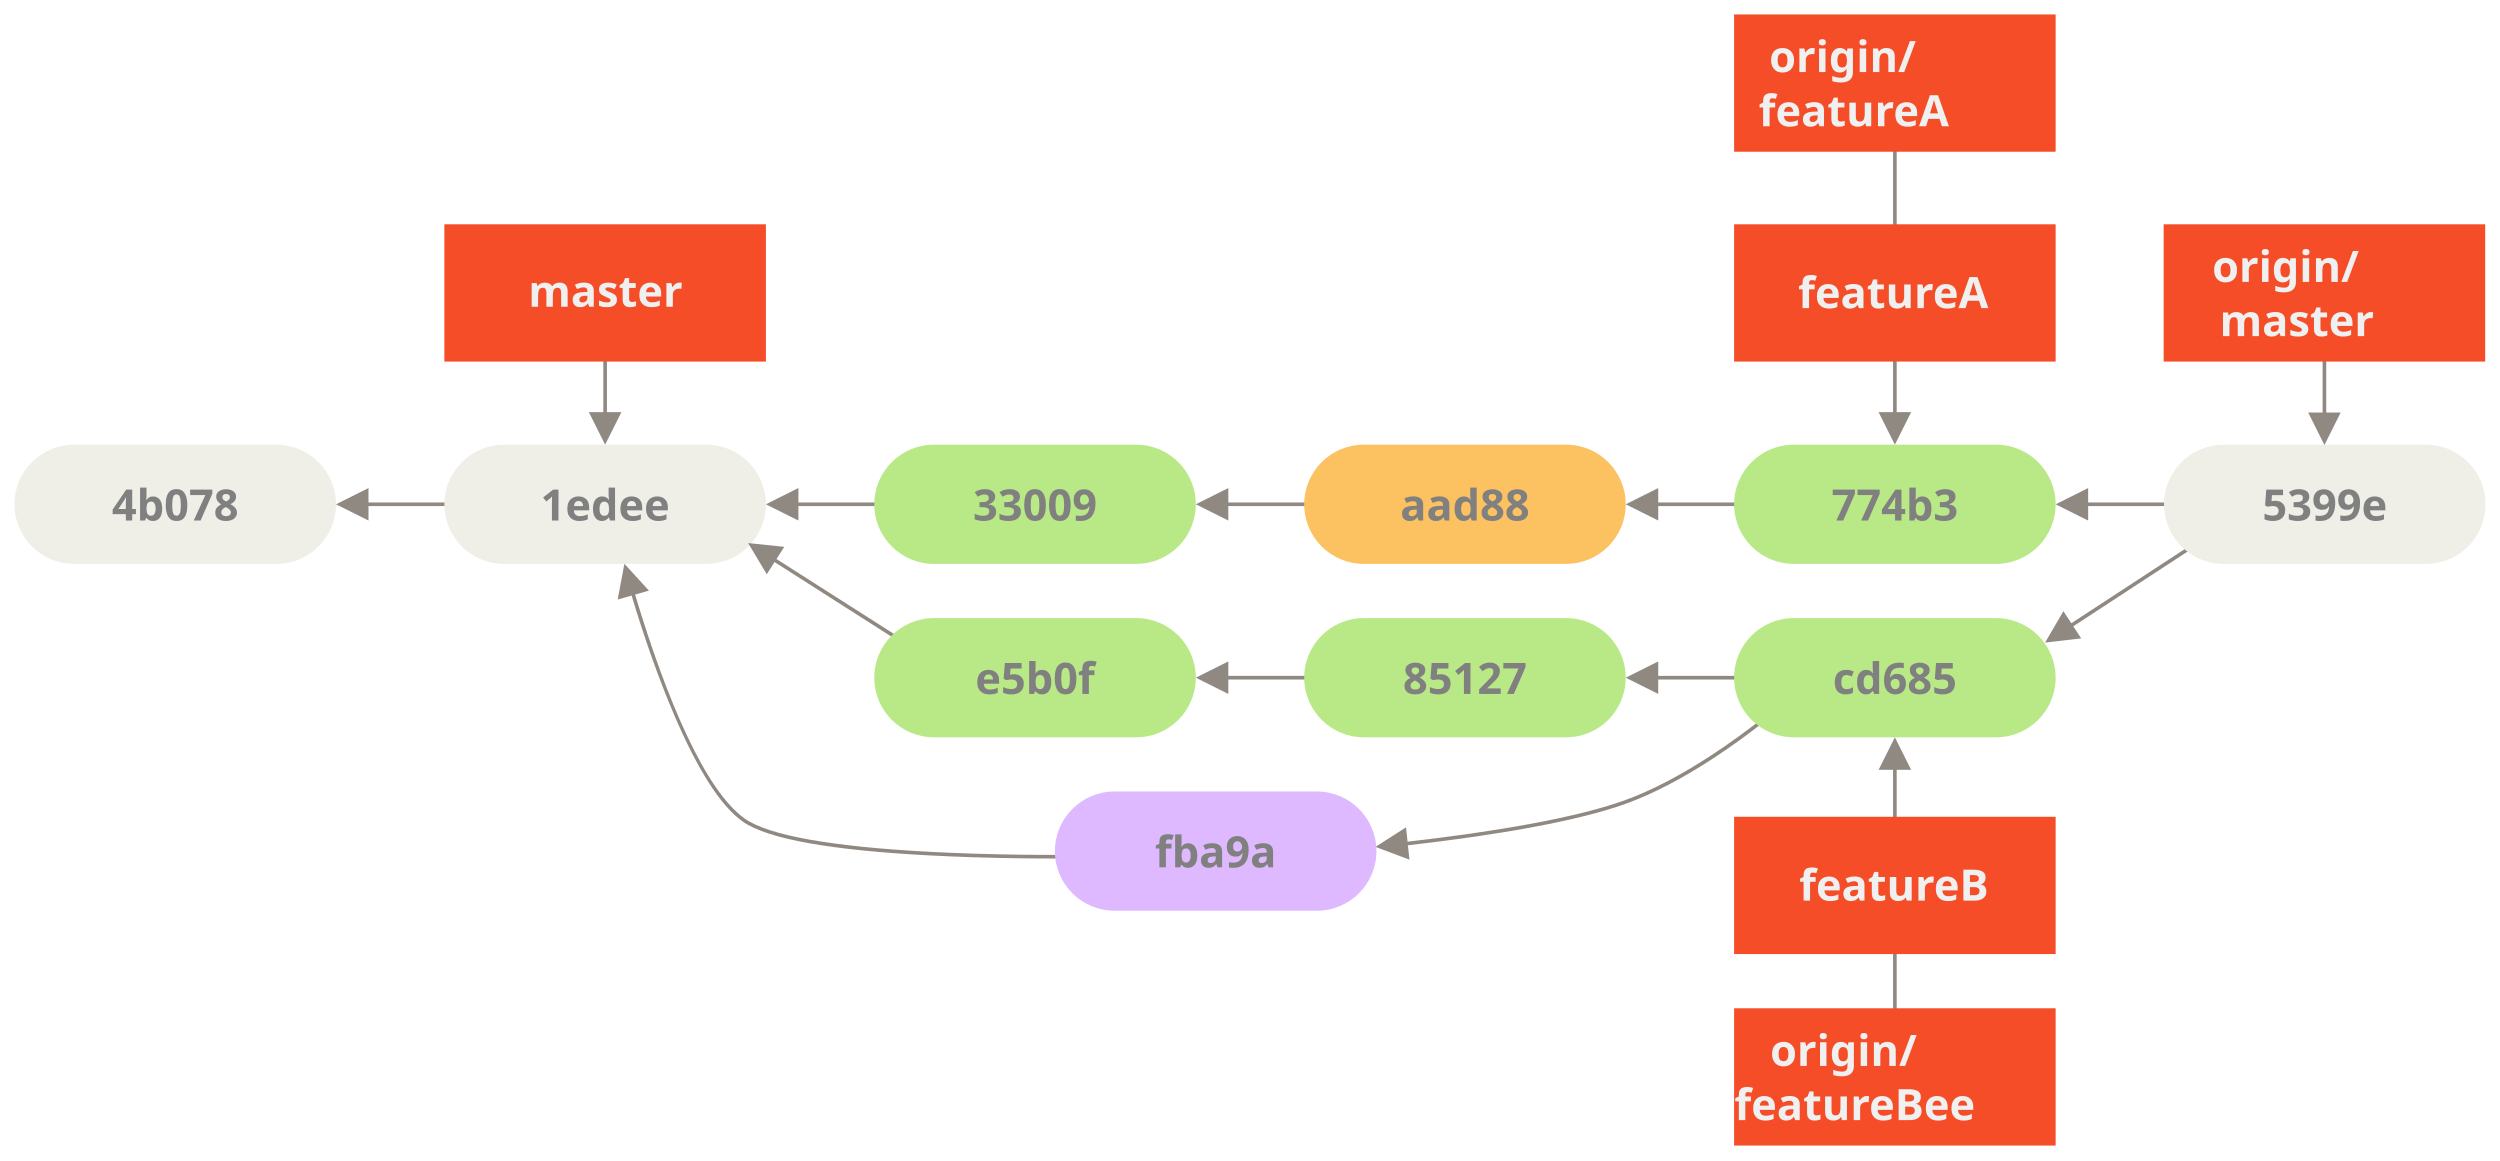
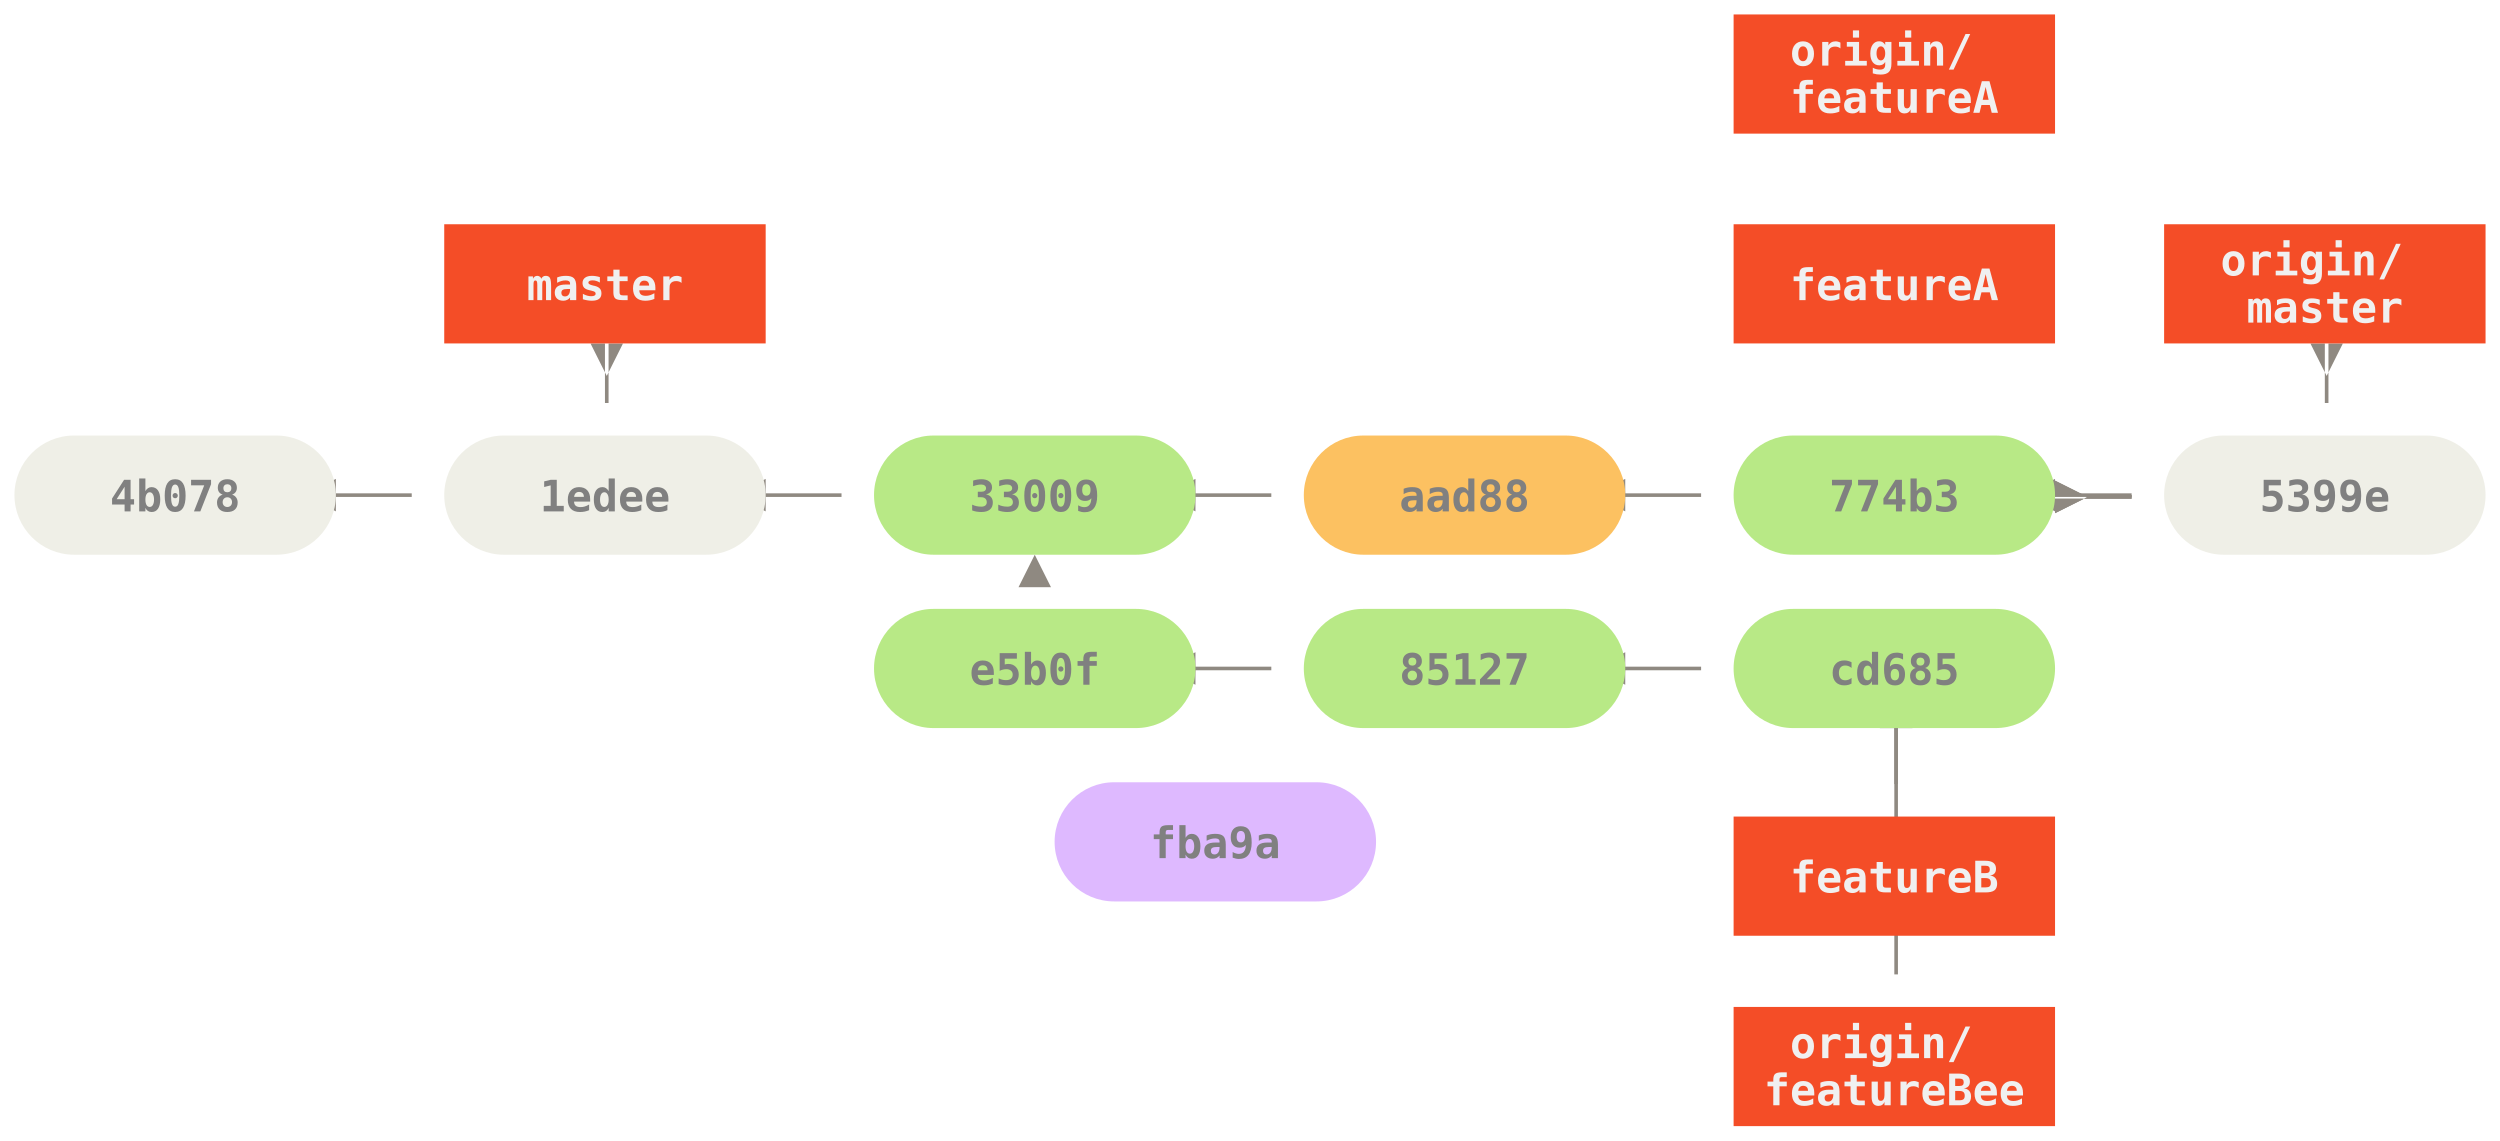
- <svg xmlns="http://www.w3.org/2000/svg" id="svg9112" version="1.1" viewBox="0 0 692 321.09">
-   <g id="g9473" transform="translate(-2 -5.9139)">
-     <path id="Line-9" d="m575.34 178.43 45.304-29.622.547.837-45.304 29.622 2.189 3.348-9.995 1.159 5.07-8.692z" style="fill:#8f8981" />
-     <path id="Line-6" d="m391.61 238.89c24.062-2.742 46.309-6.539 59.76-11.329.157-.056.313-.112.471-.169 7.5-2.727 15.494-6.967 23.689-12.308 5.265-3.432 10.294-7.109 14.915-10.786 1.617-1.287 3.067-2.482 4.329-3.554.441-.375.827-.708 1.156-.994.196-.171.33-.289.397-.349l.373-.333.667.745-.373.333c-.07.063-.206.183-.406.357-.332.289-.721.625-1.166 1.003-1.27 1.079-2.728 2.28-4.354 3.574-4.644 3.696-9.699 7.392-14.992 10.842-8.253 5.38-16.312 9.654-23.893 12.41-.159.058-.318.115-.477.172-13.55 4.825-35.849 8.63-59.991 11.381l.419 3.983-9.422-3.533 8.479-5.418z" style="fill:#8f8981" />
-     <g id="brown" transform="translate(6,129)" style="fill-rule:evenodd;fill:none">
-       <rect id="Rectangle-1" width="89" height="33" rx="16.5" ry="16.5" style="fill-rule:evenodd;fill:#efefe7" />
-       <text id="C6" font-size="12px" font-weight="700" style="fill:#979797;font-family:'Source Code Pro';font-size:12px;font-weight:700;text-anchor:middle">
-         <tspan id="tspan8951" x="44.5" y="21" style="fill:gray">4b078</tspan>
-       </text>
-     </g>
-     <path id="Line-4" d="m104 145h45v1h-45v4l-9-4.5 9-4.5z" style="fill:#8f8981" />
-     <g id="g8962" transform="translate(125,129)" style="fill-rule:evenodd;fill:none">
-       <rect id="rect8956" width="89" height="33" rx="16.5" ry="16.5" style="fill-rule:evenodd;fill:#efefe7" />
-       <text id="text8960" font-size="12px" font-weight="700" style="fill:#979797;font-family:'Source Code Pro';font-size:12px;font-weight:700;text-anchor:middle">
-         <tspan id="tspan8958" x="44.5" y="21" style="fill:gray">1edee</tspan>
-       </text>
-     </g>
-     <g id="Line-+-brown-2" transform="translate(214,129)" style="fill-rule:evenodd;fill:none">
-       <path id="Line" d="m9 16h45v1h-45v4l-9-4.5 9-4.5z" style="fill-rule:nonzero;fill:#8f8981" />
-       <g id="jessica" transform="translate(30)">
-         <rect id="rect8965" width="89" height="33" rx="16.5" ry="16.5" style="fill-rule:evenodd;fill:#b8e986" />
-         <text id="C3'" font-size="12px" font-weight="700" style="fill:#979797;font-family:'Source Code Pro';font-size:12px;font-weight:700;text-anchor:middle">
-           <tspan id="tspan8967" x="44.5" y="21" style="fill:gray">33009</tspan>
-         </text>
-       </g>
-     </g>
-     <g id="Line-+-brown-3" transform="translate(333,129)" style="fill-rule:evenodd;fill:none">
-       <path id="path8972" d="m9 16h45v1h-45v4l-9-4.5 9-4.5z" style="fill-rule:nonzero;fill:#8f8981" />
-       <g id="john" transform="translate(30)">
-         <rect id="rect8974" width="89" height="33" rx="16.5" ry="16.5" style="fill-rule:evenodd;fill:#fcc161" />
-         <text id="text8978" font-size="12px" font-weight="700" style="fill:#979797;font-family:'Source Code Pro';font-size:12px;font-weight:700;text-anchor:middle">
-           <tspan id="tspan8976" x="44.5" y="21" style="fill:gray">aad88</tspan>
-         </text>
-       </g>
-     </g>
-     <g id="Line-+-brown-4" transform="translate(452,129)" style="fill-rule:evenodd;fill:none">
-       <path id="path8982" d="m9 16h45v1h-45v4l-9-4.5 9-4.5z" style="fill-rule:nonzero;fill:#8f8981" />
-       <g id="g8990" transform="translate(30)">
-         <rect id="rect8984" width="89" height="33" rx="16.5" ry="16.5" style="fill-rule:evenodd;fill:#b8e986" />
-         <text id="text8988" font-size="12px" font-weight="700" style="fill:#979797;font-family:'Source Code Pro';font-size:12px;font-weight:700;text-anchor:middle">
-           <tspan id="tspan8986" x="44.5" y="21" style="fill:gray">774b3</tspan>
-         </text>
-       </g>
-     </g>
-     <path id="path8993" d="m580 145h45v1h-45v4l-9-4.5 9-4.5z" style="fill:#8f8981" />
-     <g id="g9001" transform="translate(601,129)" style="fill-rule:evenodd;fill:none">
-       <rect id="rect8995" width="89" height="33" rx="16.5" ry="16.5" style="fill-rule:evenodd;fill:#efefe7" />
-       <text id="text8999" font-size="12px" font-weight="700" style="fill:#979797;font-family:'Source Code Pro';font-size:12px;font-weight:700;text-anchor:middle">
-         <tspan id="tspan8997" x="44.5" y="21" style="fill:gray">5399e</tspan>
-       </text>
-     </g>
-     <g id="Line-5-+-brown-5" transform="translate(333,177)" style="fill-rule:evenodd;fill:none">
-       <path id="Line-5" d="m9 16h45v1h-45v4l-9-4.5 9-4.5z" style="fill-rule:nonzero;fill:#8f8981" />
-       <g id="g9010" transform="translate(30)">
-         <rect id="rect9004" width="89" height="33" rx="16.5" ry="16.5" style="fill-rule:evenodd;fill:#b8e986" />
-         <text id="text9008" font-size="12px" font-weight="700" style="fill:#979797;font-family:'Source Code Pro';font-size:12px;font-weight:700;text-anchor:middle">
-           <tspan id="tspan9006" x="44.5" y="21" style="fill:gray">85127</tspan>
-         </text>
-       </g>
-     </g>
-     <path id="Line-7" d="m461 193h45v1h-45v4l-9-4.5 9-4.5z" style="fill:#8f8981" />
-     <g id="g9020" transform="translate(482,177)" style="fill-rule:evenodd;fill:none">
-       <rect id="rect9014" width="89" height="33" rx="16.5" ry="16.5" style="fill-rule:evenodd;fill:#b8e986" />
-       <text id="text9018" font-size="12px" font-weight="700" style="fill:#979797;font-family:'Source Code Pro';font-size:12px;font-weight:700;text-anchor:middle">
-         <tspan id="tspan9016" x="44.5" y="21" style="fill:gray">cd685</tspan>
-       </text>
-     </g>
-     <path id="Line-8" d="m177.79 170.49c8.9 29.644 19.538 54.267 30.287 61.961 6.818 4.88 25.041 7.852 51.04 9.233 16.331.867 33.633 1.018 49.176.756 1.417-.024 2.677-.049 3.766-.075.381-.009.713-.017.994-.025.169-.004.283-.008.341-.009l.5-.015.029 1-.5.015c-.059.002-.174.005-.343.009-.282.007-.615.016-.997.025-1.091.026-2.353.051-3.772.075-15.564.262-32.888.111-49.246-.757-26.222-1.392-44.528-4.378-51.57-9.418-6.225-4.456-12.52-14.661-18.756-29.152-4.456-10.355-8.486-21.947-11.91-33.347l-3.853 1.1 1.855-9.89 6.799 7.418z" style="fill:#8f8981" />
-     <g id="josie" transform="translate(294,225)" style="fill-rule:evenodd;fill:none">
-       <rect id="rect9023" width="89" height="33" rx="16.5" ry="16.5" style="fill-rule:evenodd;fill:#deb9ff" />
-       <text id="text9027" font-size="12px" font-weight="700" style="fill:#979797;font-family:'Source Code Pro';font-size:12px;font-weight:700;text-anchor:middle">
-         <tspan id="tspan9025" x="44.5" y="21" style="fill:gray">fba9a</tspan>
-       </text>
-     </g>
-     <path id="Line-3" d="m216.93 160.65 51.256 32.697-.538.843-51.256-32.697-2.151 3.372-5.167-8.634 10.008 1.047z" style="fill:#8f8981" />
-     <g id="g9037" transform="translate(244,177)" style="fill-rule:evenodd;fill:none">
-       <rect id="rect9031" width="89" height="33" rx="16.5" ry="16.5" style="fill-rule:evenodd;fill:#b8e986" />
-       <text id="text9035" font-size="12px" font-weight="700" style="fill:#979797;font-family:'Source Code Pro';font-size:12px;font-weight:700;text-anchor:middle">
-         <tspan id="tspan9033" x="44.5" y="21" style="fill:gray">e5b0f</tspan>
-       </text>
-     </g>
-     <g id="g9378">
-       <g id="Line-2-+-ref-4" transform="matrix(1,0,0,-1,525,304)" style="fill:#8f8981">
-         <path id="Line-2" d="m1 41.019v-41.038h1v41.038h4l-4.5 9-4.5-9z" />
-       </g>
-       <path id="path9049" transform="translate(469,210)" d="m58 9v23h-1v-23h-4l4.5-9 4.5 9z" style="fill:#8f8981" />
-       <g id="g9369">
-         <rect id="rect9051" transform="matrix(.76724 0 0 1 482 232)" width="116" height="38" style="fill-rule:evenodd;fill:#f44d27" />
-         <text id="text9055" transform="translate(468.23 233.69)" font-size="12px" font-weight="700" style="fill-rule:evenodd;fill:#979797;font-family:'Source Code Pro';font-size:12px;font-weight:700;text-anchor:middle">
-           <tspan id="tspan9053" x="58" y="21.515" style="fill:#f0f0f0">featureB</tspan>
-         </text>
-       </g>
-     </g>
-     <g id="g9263">
-       <path id="path9059" transform="translate(112,68)" d="m57 52v-43h1v43h4l-4.5 9-4.5-9z" style="fill:#8f8981" />
-       <g id="g9256">
-         <rect id="rect9061" transform="matrix(.76724 0 0 1 125 68)" width="116" height="38" style="fill-rule:evenodd;fill:#f44d27" />
-         <text id="text9065" transform="translate(111.6 69.301)" font-size="12px" font-weight="700" style="fill-rule:evenodd;fill:#979797;font-family:'Source Code Pro';font-size:12px;font-weight:700;text-anchor:middle">
-           <tspan id="tspan9063" x="58" y="21.515" style="fill:#f0f0f0">master</tspan>
-         </text>
-       </g>
-     </g>
-     <g id="g9288">
-       <g id="g9072" transform="translate(525,29)" style="fill:#8f8981">
-         <path id="path9070" d="m1 43v-43h1v43h4l-4.5 9-4.5-9z" />
-       </g>
-       <path id="path9100" transform="translate(469,68)" d="m57 52v-43h1v43h4l-4.5 9-4.5-9z" style="fill:#8f8981" />
-       <rect id="rect9102" transform="matrix(.76724 0 0 1 482 68)" width="116" height="38" style="fill-rule:evenodd;fill:#f44d27" />
-     </g>
-     <text id="text9106" transform="translate(468.06 69.691)" font-size="12px" font-weight="700" style="fill-rule:evenodd;fill:#979797;font-family:'Source Code Pro';font-size:12px;font-weight:700;text-anchor:middle">
-       <tspan id="tspan9104" x="58" y="21.515" style="fill:#f0f0f0">featureA</tspan>
+ <svg xmlns="http://www.w3.org/2000/svg" version="1.1" width="1384.4" height="631.6" viewBox="0 0 692.2 315.8">
+   <path d="m93 136.59h21v1h-21v4l-9-4.5 9-4.5z" fill="#8f8981" />
+   <path d="m212 136.59h21v1h-21v4l-9-4.5 9-4.5z" fill="#8f8981" />
+   <path d="m331 136.59h21v1h-21v4l-9-4.5 9-4.5z" fill="#8f8981" />
+   <path d="m450 136.59h21v1h-21v4l-9-4.5 9-4.5z" fill="#8f8981" />
+   <path d="m569 136.59h21.2v1h-21.2v4l-9-4.5 9-4.5z" fill="#8f8981" />
+   <path d="M286.5 168.59 L286.5 162.59 L291 162.59 L286.5 153.59 L282 162.59 L286.5 162.59 Z" fill="#8f8981" />
+   <path d="m331 184.59h-48v1h--48v4l-9-4.5 9-4.5z" fill="#8f8981" />
+   <path d="m331 184.59h21v1h-21v4l-9-4.5 9-4.5z" fill="#8f8981" />
+   <path d="m450 184.59h21v1h-21v4l-9-4.5 9-4.5z" fill="#8f8981" />
+   <path d="m167.5 95.09v16.5h1v-16.5h4l-4.5 9-4.5-9z" fill="#8f8981" />
+   <path d="m569 137.09h21.2v1h-21.2v4l9-4.5-9-4.5z" fill="#8f8981" />
+   <path d="m524.5 201.59v68.21h1v-68.21h4l-4.5-9-4.5 9z" fill="#8f8981" />
+   <path d="m569 137.09h21.2v1h-21.2v4l9-4.5-9-4.5z" fill="#8f8981" />
+   <path d="m643.7 95.09v16.5h1v-16.5h4l-4.5 9-4.5-9z" fill="#8f8981" />
+   <path d="m524.5 201.59v15.5h1v-15.5h4l-4.5-9-4.5 9z" fill="#8f8981" />
+   <g>
+     <rect x="4" y="120.59" width="89" height="33" rx="16.5" ry="16.5" fill="#efefe7" />
+     <text font-size="12px" font-weight="700" font-family="'JetBrains Mono', 'Source Code Pro', monospace" text-anchor="middle">
+       <tspan x="48.5" y="141.59" fill="gray">4b078</tspan>
    </text>
-     <g id="g8518-4" transform="translate(2.1 6.0061)">
-       <rect id="Rectangle-2-5" transform="matrix(.80485 0 0 1 479.9 279)" width="110.58" height="38" style="fill-rule:evenodd;fill:#f44d27" />
-       <text id="text8479-0-0" transform="translate(-66.69 287.3)" x="590.913" y="7.658" style="fill:#f0f0f0;font-family:'Source Code Pro';font-feature-settings:normal;font-size:12px;font-variant-caps:normal;font-variant-ligatures:normal;font-variant-numeric:normal;font-weight:bold;letter-spacing:0px;line-height:15px;text-align:center;text-anchor:middle;word-spacing:0px" xml:space="preserve">
-         <tspan id="tspan8477-2-8" x="590.913" y="7.658">origin/</tspan>
-         <tspan id="tspan8481-8-7" x="590.913" y="22.658">featureBee</tspan>
-       </text>
-     </g>
-     <g id="g9319">
-       <rect id="rect40981-0" transform="matrix(.80485 0 0 1 482 9.9139)" width="110.58" height="38" style="fill-rule:evenodd;fill:#f44d27" />
-       <text id="text8479-1" transform="translate(-64.854 18.214)" x="590.913" y="7.658" style="fill:#f0f0f0;font-family:'Source Code Pro';font-feature-settings:normal;font-size:12px;font-variant-caps:normal;font-variant-ligatures:normal;font-variant-numeric:normal;font-weight:bold;letter-spacing:0px;line-height:15px;text-align:center;text-anchor:middle;word-spacing:0px" xml:space="preserve">
-         <tspan id="tspan8477-6" x="590.913" y="7.658">origin/</tspan>
-         <tspan id="tspan8481-0" x="590.913" y="22.658">featureA</tspan>
-       </text>
-     </g>
-     <g id="g9347">
-       <g id="g9087" transform="translate(644.9 87)" style="fill:#8f8981">
-         <path id="path9085" d="m0 33.096v-33.192h1v33.192h4l-4.5 9-4.5-9z" />
-       </g>
-       <rect id="rect9089" transform="matrix(.80485 0 0 1 600.9 68)" width="110.58" height="38" style="fill-rule:evenodd;fill:#f44d27" />
-     </g>
-     <text id="text8479-1-0" transform="translate(54.645 76.3)" x="590.913" y="7.658" style="fill:#f0f0f0;font-family:'Source Code Pro';font-feature-settings:normal;font-size:12px;font-variant-caps:normal;font-variant-ligatures:normal;font-variant-numeric:normal;font-weight:bold;letter-spacing:0px;line-height:15px;text-align:center;text-anchor:middle;word-spacing:0px" xml:space="preserve">
-       <tspan id="tspan8477-6-8" x="590.913" y="7.658">origin/</tspan>
-       <tspan id="tspan8481-0-7" x="590.913" y="22.658">master</tspan>
+   </g>
+   <g>
+     <rect x="123" y="120.59" width="89" height="33" rx="16.5" ry="16.5" fill="#efefe7" />
+     <text font-size="12px" font-weight="700" font-family="'JetBrains Mono', 'Source Code Pro', monospace" text-anchor="middle">
+       <tspan x="167.5" y="141.59" fill="gray">1edee</tspan>
+     </text>
+   </g>
+   <g>
+     <rect x="242" y="120.59" width="89" height="33" rx="16.5" ry="16.5" fill="#b8e986" />
+     <text font-size="12px" font-weight="700" font-family="'JetBrains Mono', 'Source Code Pro', monospace" text-anchor="middle">
+       <tspan x="286.5" y="141.59" fill="gray">33009</tspan>
+     </text>
+   </g>
+   <g>
+     <rect x="361" y="120.59" width="89" height="33" rx="16.5" ry="16.5" fill="#fcc161" />
+     <text font-size="12px" font-weight="700" font-family="'JetBrains Mono', 'Source Code Pro', monospace" text-anchor="middle">
+       <tspan x="405.5" y="141.59" fill="gray">aad88</tspan>
+     </text>
+   </g>
+   <g>
+     <rect x="480" y="120.59" width="89" height="33" rx="16.5" ry="16.5" fill="#b8e986" />
+     <text font-size="12px" font-weight="700" font-family="'JetBrains Mono', 'Source Code Pro', monospace" text-anchor="middle">
+       <tspan x="524.5" y="141.59" fill="gray">774b3</tspan>
+     </text>
+   </g>
+   <g>
+     <rect x="599.2" y="120.59" width="89" height="33" rx="16.5" ry="16.5" fill="#efefe7" />
+     <text font-size="12px" font-weight="700" font-family="'JetBrains Mono', 'Source Code Pro', monospace" text-anchor="middle">
+       <tspan x="643.7" y="141.59" fill="gray">5399e</tspan>
+     </text>
+   </g>
+   <g>
+     <rect x="361" y="168.59" width="89" height="33" rx="16.5" ry="16.5" fill="#b8e986" />
+     <text font-size="12px" font-weight="700" font-family="'JetBrains Mono', 'Source Code Pro', monospace" text-anchor="middle">
+       <tspan x="405.5" y="189.59" fill="gray">85127</tspan>
+     </text>
+   </g>
+   <g>
+     <rect x="480" y="168.59" width="89" height="33" rx="16.5" ry="16.5" fill="#b8e986" />
+     <text font-size="12px" font-weight="700" font-family="'JetBrains Mono', 'Source Code Pro', monospace" text-anchor="middle">
+       <tspan x="524.5" y="189.59" fill="gray">cd685</tspan>
+     </text>
+   </g>
+   <g>
+     <rect x="292" y="216.59" width="89" height="33" rx="16.5" ry="16.5" fill="#deb9ff" />
+     <text font-size="12px" font-weight="700" font-family="'JetBrains Mono', 'Source Code Pro', monospace" text-anchor="middle">
+       <tspan x="336.5" y="237.59" fill="gray">fba9a</tspan>
+     </text>
+   </g>
+   <g>
+     <rect x="242" y="168.59" width="89" height="33" rx="16.5" ry="16.5" fill="#b8e986" />
+     <text font-size="12px" font-weight="700" font-family="'JetBrains Mono', 'Source Code Pro', monospace" text-anchor="middle">
+       <tspan x="286.5" y="189.59" fill="gray">e5b0f</tspan>
+     </text>
+   </g>
+   <g>
+     <rect x="480" y="226.09" width="89" height="33" fill="#f44d27" />
+     <text font-size="12px" font-weight="700" font-family="'JetBrains Mono', 'Source Code Pro', monospace" text-anchor="middle">
+       <tspan x="524.5" y="247.09" fill="#f0f0f0">featureB</tspan>
+     </text>
+   </g>
+   <g>
+     <rect x="123" y="62.09" width="89" height="33" fill="#f44d27" />
+     <text font-size="12px" font-weight="700" font-family="'JetBrains Mono', 'Source Code Pro', monospace" text-anchor="middle">
+       <tspan x="167.5" y="83.09" fill="#f0f0f0">master</tspan>
+     </text>
+   </g>
+   <g>
+     <rect x="480" y="62.09" width="89" height="33" fill="#f44d27" />
+     <text font-size="12px" font-weight="700" font-family="'JetBrains Mono', 'Source Code Pro', monospace" text-anchor="middle">
+       <tspan x="524.5" y="83.09" fill="#f0f0f0">featureA</tspan>
+     </text>
+   </g>
+   <g>
+     <rect x="480" y="278.8" width="89" height="33" fill="#f44d27" />
+     <text font-size="12px" font-weight="700" font-family="'JetBrains Mono', 'Source Code Pro', monospace" text-anchor="middle">
+       <tspan x="524.5" y="292.965" fill="#f0f0f0">origin/</tspan>
+       <tspan x="524.5" dy="13.07" fill="#f0f0f0">featureBee</tspan>
+     </text>
+   </g>
+   <g>
+     <rect x="480" y="4" width="89" height="33" fill="#f44d27" />
+     <text font-size="12px" font-weight="700" font-family="'JetBrains Mono', 'Source Code Pro', monospace" text-anchor="middle">
+       <tspan x="524.5" y="18.165" fill="#f0f0f0">origin/</tspan>
+       <tspan x="524.5" dy="13.07" fill="#f0f0f0">featureA</tspan>
+     </text>
+   </g>
+   <g>
+     <rect x="599.2" y="62.09" width="89" height="33" fill="#f44d27" />
+     <text font-size="12px" font-weight="700" font-family="'JetBrains Mono', 'Source Code Pro', monospace" text-anchor="middle">
+       <tspan x="643.7" y="76.255" fill="#f0f0f0">origin/</tspan>
+       <tspan x="643.7" dy="13.07" fill="#f0f0f0">master</tspan>
    </text>
  </g>
</svg>
